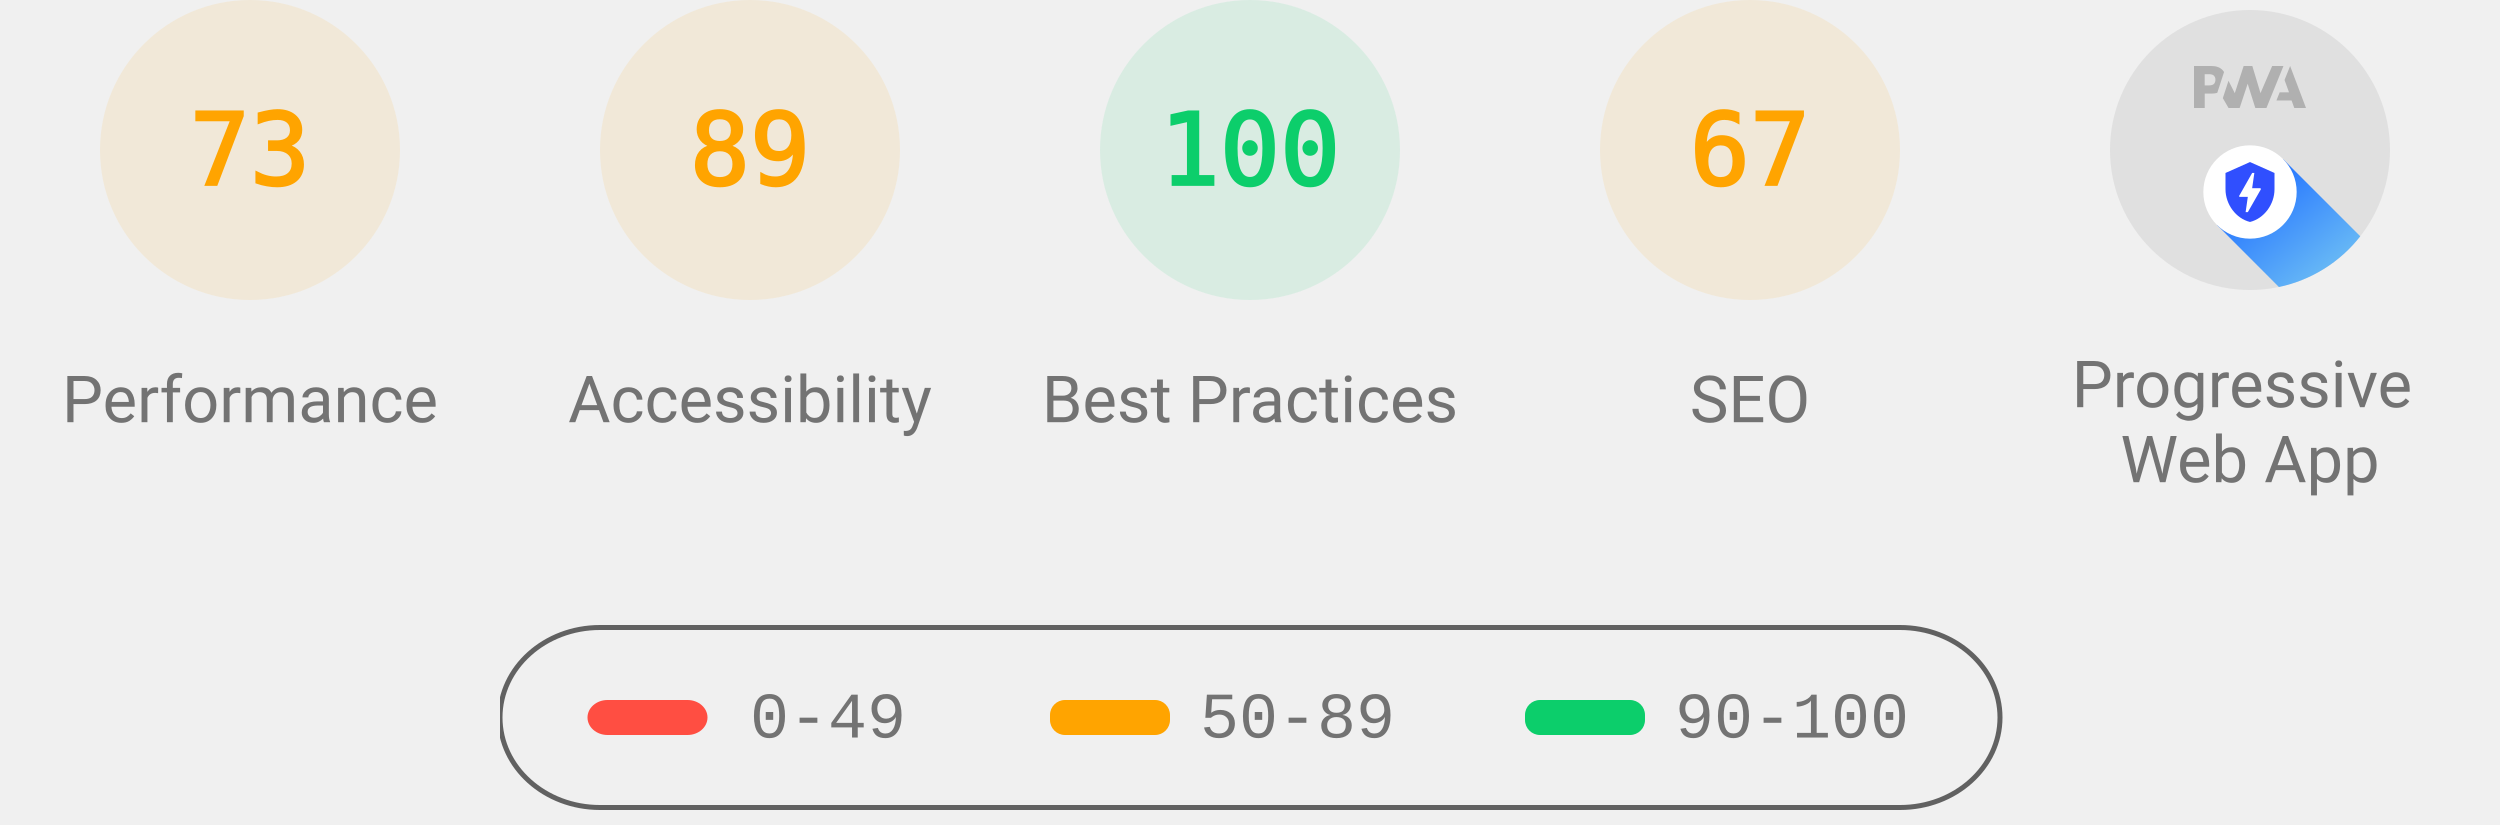
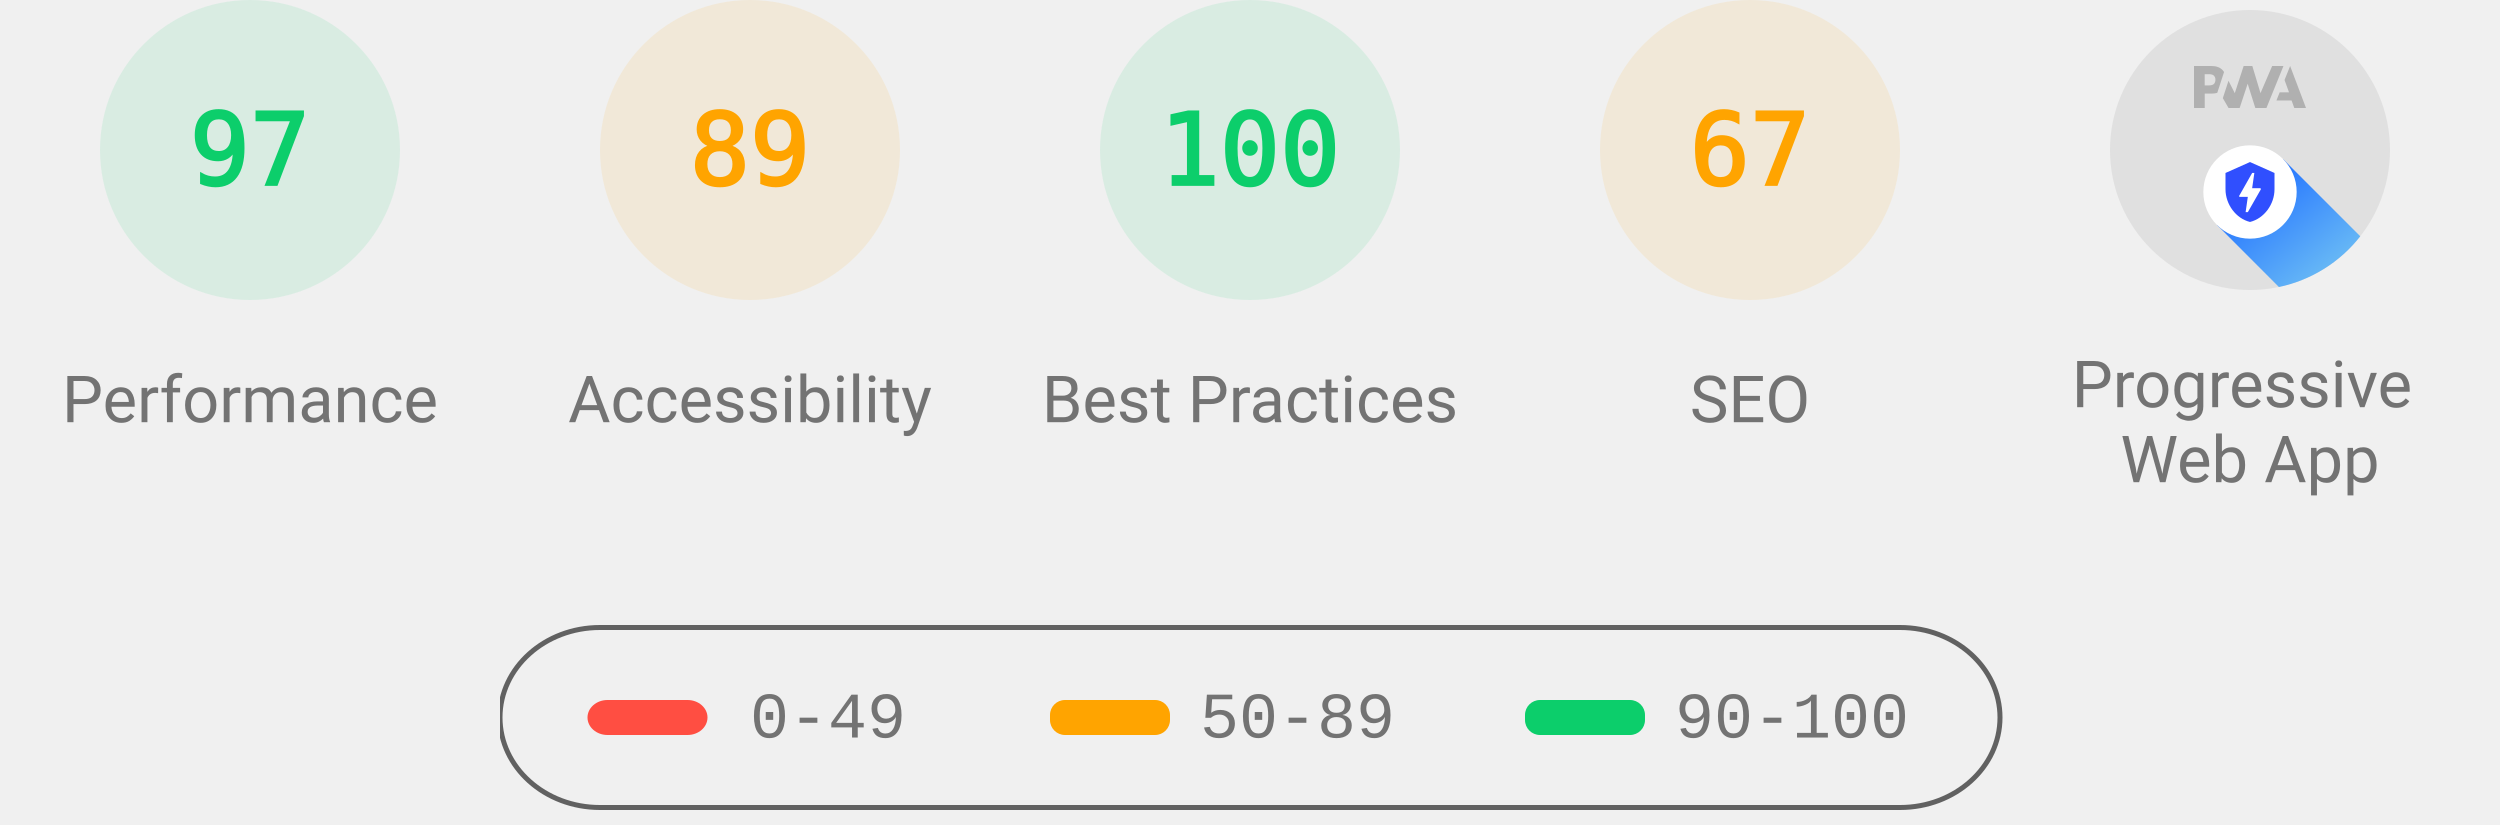
<svg xmlns="http://www.w3.org/2000/svg" class="theme--agnostic" fill="none" width="1000" height="330">
  <style>
			.gauge-base {
				opacity: 0.1
			}

			.gauge-arc {
				fill: none;
				animation-delay: 250ms;
				stroke-linecap: round;
				transform: rotate(-90deg);
				transform-origin: 100px 60px;
				animation: load-gauge 1s ease forwards
			}

			.guage-text {
				font-size: 40px;
				font-family: monospace;
				text-align: center
			}

			.guage-red {
				color: #ff4e42;
				fill: #ff4e42;
				stroke: #ff4e42
			}
			.guage-orange {
				color: #ffa400;
				fill: #ffa400;
				stroke: #ffa400
			}
			.guage-green {
				color: #0cce6b;
				fill: #0cce6b;
				stroke: #0cce6b
			}
			.theme--agnostic .guage-undefined {
				color: #5c5c5c;
				fill: #5c5c5c;
				stroke: #5c5c5c
			}
			.theme--light .guage-undefined {
				color: #1e1e1e;
				fill: #1e1e1e;
				stroke: #1e1e1e
			}
			.theme--dark .guage-undefined {
				color: #f5f5f5;
				fill: #f5f5f5;
				stroke: #f5f5f5
			}

			.guage-title {
				stroke: none;
				font-size: 26px;
				line-height: 26px;
				font-family: Roboto, Halvetica, Arial, sans-serif
			}
			.metric.guage-title {
				font-family: 'Courier New', Courier, monospace
			}
			.theme--agnostic .guage-title {
				color: #737373;
				fill: #737373
			}
			.theme--light .guage-title {
				color: #212121;
				fill: #212121
			}
			.theme--dark .guage-title {
				color: #f5f5f5;
				fill: #f5f5f5
			}

			@keyframes load-gauge {
				from {
					stroke-dasharray: 0 352.858
				}
			}
			.lh-gauge--pwa__disc {
				fill: #e0e0e0
			}
			.lh-gauge--pwa__logo {
				position: relative;
				fill: #b0b0b0
			}
			.lh-gauge--pwa__invisible {
				display: none
			}
			.lh-gauge--pwa__visible {
				display: inline
			}
			.guage-invisible {
				display: none
			}
			.lh-gauge--pwa__logo--primary-color {
				fill: #304ffe
			}
			.theme--agnostic .lh-gauge--pwa__logo--secondary-color {
				fill: #787878
			}
			.theme--light .lh-gauge--pwa__logo--secondary-color {
				fill: #3d3d3d
			}
			.theme--dark .lh-gauge--pwa__logo--secondary-color {
				fill: #d8b6b6
			}
			.theme--light #svg_2 {
				stroke: #00000022
			}
			.theme--agnostic #svg_2 {
				stroke: #616161
			}
			.theme--light #svg_2 {
				stroke: #00000022
			}
			.theme--dark #svg_2 {
				stroke: #f5f5f566
			}
		</style>
-   <svg class="guage-div guage-perf guage-orange" viewBox="0 0 200 200" width="200" height="200" x="0" y="0">
-     <circle class="gauge-base" r="56" cx="100" cy="60" stroke-width="8" />
-     <circle class="gauge-arc guage-arc-1" r="56" cx="100" cy="60" stroke-width="8" style="stroke-dasharray: 256.856, 351.858;" />
-     <text class="guage-text" x="100px" y="60px" alignment-baseline="central" dominant-baseline="central" text-anchor="middle">73</text>
+   <svg class="guage-div guage-perf guage-green" viewBox="0 0 200 200" width="200" height="200" x="0" y="0">
+     <circle class="gauge-base" r="56" cx="100" cy="60" stroke-width="8" />
+     <circle class="gauge-arc guage-arc-1" r="56" cx="100" cy="60" stroke-width="8" style="stroke-dasharray: 341.302, 351.858;" />
+     <text class="guage-text" x="100px" y="60px" alignment-baseline="central" dominant-baseline="central" text-anchor="middle">97</text>
    <text class="guage-title" x="100px" y="160px" alignment-baseline="central" dominant-baseline="central" text-anchor="middle">Performance</text>
  </svg>,<svg class="guage-div guage-perf guage-orange" viewBox="0 0 200 200" width="200" height="200" x="200" y="0">
    <circle class="gauge-base" r="56" cx="100" cy="60" stroke-width="8" />
    <circle class="gauge-arc guage-arc-1" r="56" cx="100" cy="60" stroke-width="8" style="stroke-dasharray: 313.154, 351.858;" />
    <text class="guage-text" x="100px" y="60px" alignment-baseline="central" dominant-baseline="central" text-anchor="middle">89</text>
    <text class="guage-title" x="100px" y="160px" alignment-baseline="central" dominant-baseline="central" text-anchor="middle">Accessibility</text>
  </svg>,<svg class="guage-div guage-perf guage-green" viewBox="0 0 200 200" width="200" height="200" x="400" y="0">
    <circle class="gauge-base" r="56" cx="100" cy="60" stroke-width="8" />
    <circle class="gauge-arc guage-arc-1" r="56" cx="100" cy="60" stroke-width="8" style="stroke-dasharray: 351.858, 351.858;" />
    <text class="guage-text" x="100px" y="60px" alignment-baseline="central" dominant-baseline="central" text-anchor="middle">100</text>
    <text class="guage-title" x="100px" y="160px" alignment-baseline="central" dominant-baseline="central" text-anchor="middle">Best Practices</text>
  </svg>,<svg class="guage-div guage-perf guage-orange" viewBox="0 0 200 200" width="200" height="200" x="600" y="0">
    <circle class="gauge-base" r="56" cx="100" cy="60" stroke-width="8" />
    <circle class="gauge-arc guage-arc-1" r="56" cx="100" cy="60" stroke-width="8" style="stroke-dasharray: 235.745, 351.858;" />
    <text class="guage-text" x="100px" y="60px" alignment-baseline="central" dominant-baseline="central" text-anchor="middle">67</text>
    <text class="guage-title" x="100px" y="160px" alignment-baseline="central" dominant-baseline="central" text-anchor="middle">SEO</text>
  </svg>,<svg class="guage-div guage-pwa" viewBox="0 0 200 200" width="200" height="200" x="800" y="0">
    <svg viewBox="0 0 60 60" width="112" height="112" x="44" y="4">
      <defs>
        <linearGradient id="lh-gauge--pwa__check-circle__gradient-0" x1="50%" y1="0%" x2="50%" y2="100%">
          <stop stop-color="#00C852" offset="0%" />
          <stop stop-color="#009688" offset="100%" />
        </linearGradient>
        <linearGradient id="lh-gauge--pwa__installable__shadow-gradient-0" x1="76.056%" x2="24.111%" y1="82.995%" y2="24.735%">
          <stop stop-color="#A5D6A7" offset="0%" />
          <stop stop-color="#80CBC4" offset="100%" />
        </linearGradient>
        <linearGradient id="lh-gauge--pwa__fast-reliable__shadow-gradient-0" x1="76.056%" y1="82.995%" x2="25.678%" y2="26.493%">
          <stop stop-color="#64B5F6" offset="0%" />
          <stop stop-color="#2979FF" offset="100%" />
        </linearGradient>
        <g id="lh-gauge--pwa__fast-reliable-badge-0">
          <circle fill="#FFFFFF" cx="10" cy="10" r="10" />
          <path fill="#304FFE" d="M10 3.58l5.25 2.34v3.5c0 3.23-2.24 6.26-5.25 7-3.01-.74-5.25-3.77-5.25-7v-3.5L10 3.58zm-.47 10.74l2.76-4.83.03-.07c.04-.08 0-.24-.22-.24h-1.64l.47-3.26h-.47l-2.7 4.77c-.02.01.05-.1-.04.05-.09.16-.1.31.18.31h1.63l-.47 3.27h.47z" />
        </g>
        <g id="lh-gauge--pwa__installable-badge-0">
          <circle fill="#FFFFFF" cx="10" cy="10" r="10" />
          <path fill="#009688" d="M10 4.167A5.835 5.835 0 0 0 4.167 10 5.835 5.835 0 0 0 10 15.833 5.835 5.835 0 0 0 15.833 10 5.835 5.835 0 0 0 10 4.167zm2.917 6.416h-2.334v2.334H9.417v-2.334H7.083V9.417h2.334V7.083h1.166v2.334h2.334v1.166z" />
        </g>
      </defs>
      <g stroke="none" fill-rule="nonzero">
        <circle class="lh-gauge--pwa__disc" cx="30" cy="30" r="30" />
        <g class="lh-gauge--pwa__logo">
          <path d="M35.66 19.39l.7-1.75h2L37.4 15 38.6 12l3.4 9h-2.51l-.58-1.61z" />
          <path d="M33.52 21l3.65-9h-2.42l-2.5 5.82L30.5 12h-1.86l-1.9 5.82-1.35-2.65-1.21 3.72L25.4 21h2.38l1.72-5.2 1.64 5.2z" />
          <path fill-rule="nonzero" d="M20.3 17.91h1.48c.45 0 .85-.05 1.2-.15l.39-1.18 1.07-3.3a2.64 2.64 0 0 0-.28-.37c-.55-.6-1.36-.91-2.42-.91H18v9h2.3V17.9zm1.96-3.84c.22.22.33.5.33.87 0 .36-.1.65-.29.87-.2.23-.59.35-1.15.35h-.86v-2.41h.87c.52 0 .89.1 1.1.32z" />
        </g>
        <rect class="lh-gauge--pwa__component lh-gauge--pwa__na-line lh-gauge--pwa__invisible" fill="#FFFFFF" x="20" y="32" width="20" height="4" rx="2" />
        <g class="lh-gauge--pwa__component lh-gauge--pwa__fast-reliable-badge lh-gauge--pwa__visible" transform="translate(20, 29)">
          <path fill="url(#lh-gauge--pwa__fast-reliable__shadow-gradient-0)" d="M33.63 19.49A30 30 0 0 1 16.2 30.36L3 17.14 17.14 3l16.49 16.49z" />
          <use href="#lh-gauge--pwa__fast-reliable-badge-0" />
        </g>
        <g class="lh-gauge--pwa__component lh-gauge--pwa__installable-badge lh-gauge--pwa__invisible" transform="translate(20, 29)">
          <path fill="url(#lh-gauge--pwa__installable__shadow-gradient-0)" d="M33.629 19.487c-4.272 5.453-10.391 9.39-17.415 10.869L3 17.142 17.142 3 33.63 19.487z" />
          <use href="#lh-gauge--pwa__installable-badge-0" />
        </g>
        <g class="lh-gauge--pwa__component lh-gauge--pwa__fast-reliable-installable-badges lh-gauge--pwa__invisible">
          <g transform="translate(8, 29)">
            <path fill="url(#lh-gauge--pwa__fast-reliable__shadow-gradient-0)" d="M16.321 30.463L3 17.143 17.142 3l22.365 22.365A29.864 29.864 0 0 1 22 31c-1.942 0-3.84-.184-5.679-.537z" />
            <use href="#lh-gauge--pwa__fast-reliable-badge-0" />
          </g>
          <g transform="translate(32, 29)">
            <path fill="url(#lh-gauge--pwa__installable__shadow-gradient-0)" d="M25.982 11.84a30.107 30.107 0 0 1-13.08 15.203L3 17.143 17.142 3l8.84 8.84z" />
            <use href="#lh-gauge--pwa__installable-badge-0" />
          </g>
        </g>
        <g class="lh-gauge--pwa__component lh-gauge--pwa__check-circle lh-gauge--pwa__invisible" transform="translate(18, 28)">
          <circle fill="#FFFFFF" cx="12" cy="12" r="12" />
          <path fill="url(#lh-gauge--pwa__check-circle__gradient-0)" d="M12 2a10 10 0 1 0 0 20 10 10 0 0 0 0-20zm-2 15l-5-5 1.41-1.41L10 14.17l7.59-7.59L19 8l-9 9z" />
        </g>
      </g>
    </svg>
    <text class="guage-title" y="160px" alignment-baseline="central" dominant-baseline="central" text-anchor="middle">
      <tspan x="100px" dy="-6px">Progressive</tspan>
      <tspan x="100px" dy="30px">Web App</tspan>
    </text>
  </svg>
  <svg width="604" height="76" x="200" y="250">
    <g>
      <rect fill="none" id="canvas_background" height="80" width="604" y="-1" x="-1" />
      <g display="none" overflow="visible" y="0" x="0" height="100%" width="100%" id="canvasGrid">
        <rect fill="url(#gridpattern)" stroke-width="0" y="0" x="0" height="100%" width="100%" />
      </g>
    </g>
    <g>
      <rect fill-opacity="0" stroke-width="2" rx="40" id="svg_2" height="72" width="600" y="1" x="0" fill="#000000" />
      <rect stroke="#000" rx="8" id="svg_3" height="14" width="48" y="30" x="35" stroke-opacity="null" stroke-width="0" fill="#ff4e42" />
      <rect stroke="#000" rx="6" id="svg_4" height="14" width="48" y="30" x="220" stroke-opacity="null" stroke-width="0" fill="#ffa400" />
      <rect stroke="#000" rx="6" id="svg_5" height="14" width="48" y="30" x="410" stroke-opacity="null" stroke-width="0" fill="#0cce6b" />
      <text class="metric guage-title" xml:space="preserve" text-anchor="start" font-size="26" id="svg_6" y="45" x="100" stroke-opacity="null" stroke-width="0" stroke="#000">0-49</text>
      <text class="metric guage-title" xml:space="preserve" text-anchor="start" font-size="26" id="svg_7" y="45" x="280" stroke-opacity="null" stroke-width="0" stroke="#000">50-89</text>
      <text class="metric guage-title" xml:space="preserve" text-anchor="start" font-size="26" id="svg_8" y="45" x="470" stroke-opacity="null" stroke-width="0" stroke="#000">90-100</text>
    </g>
  </svg>
</svg>
